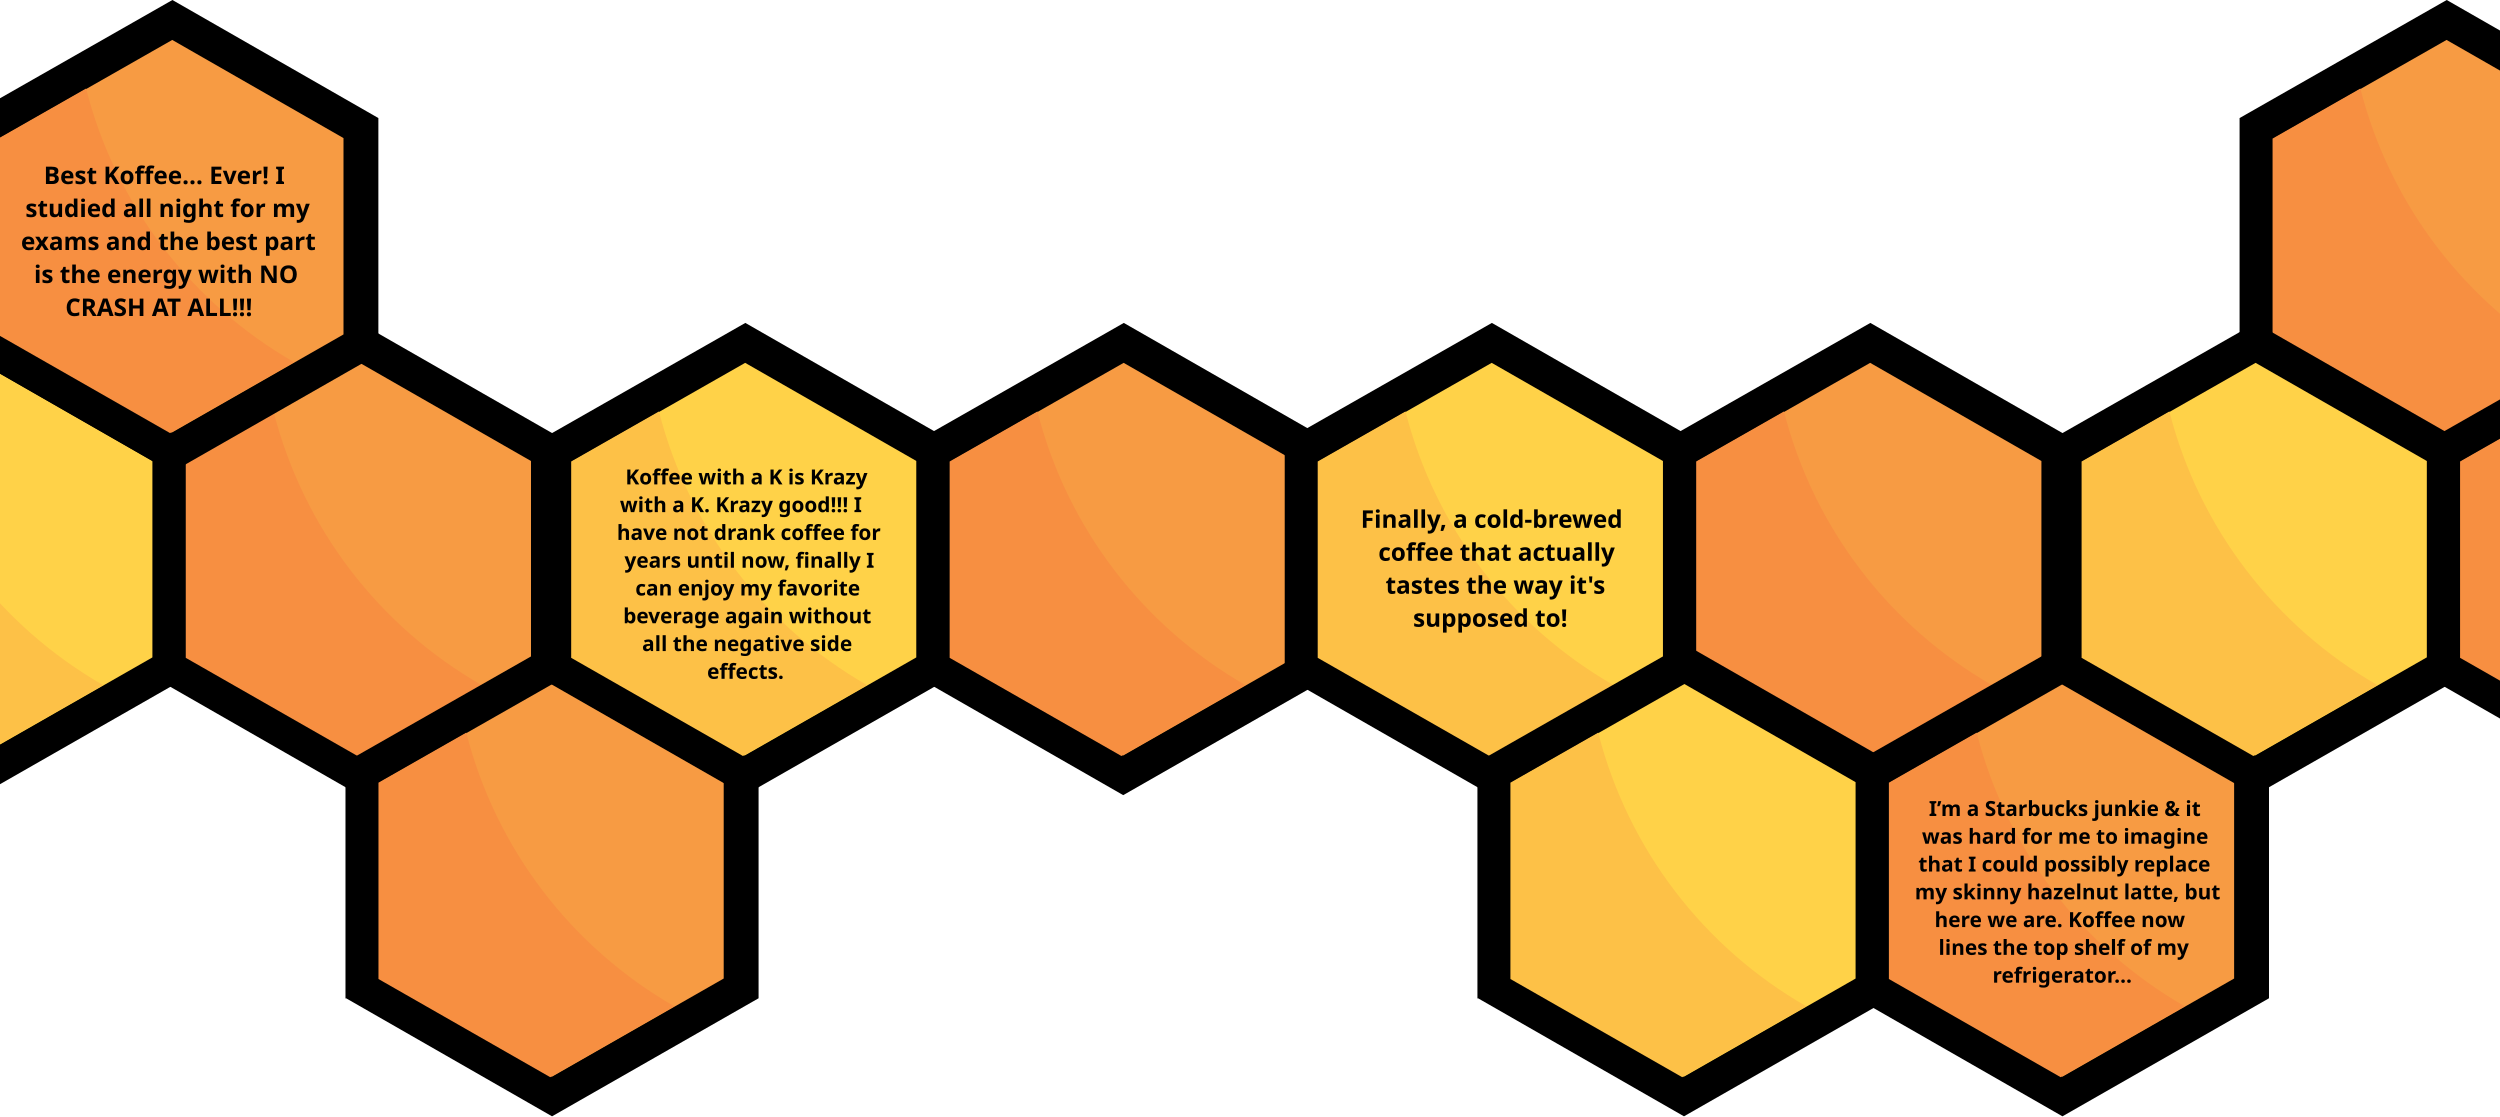
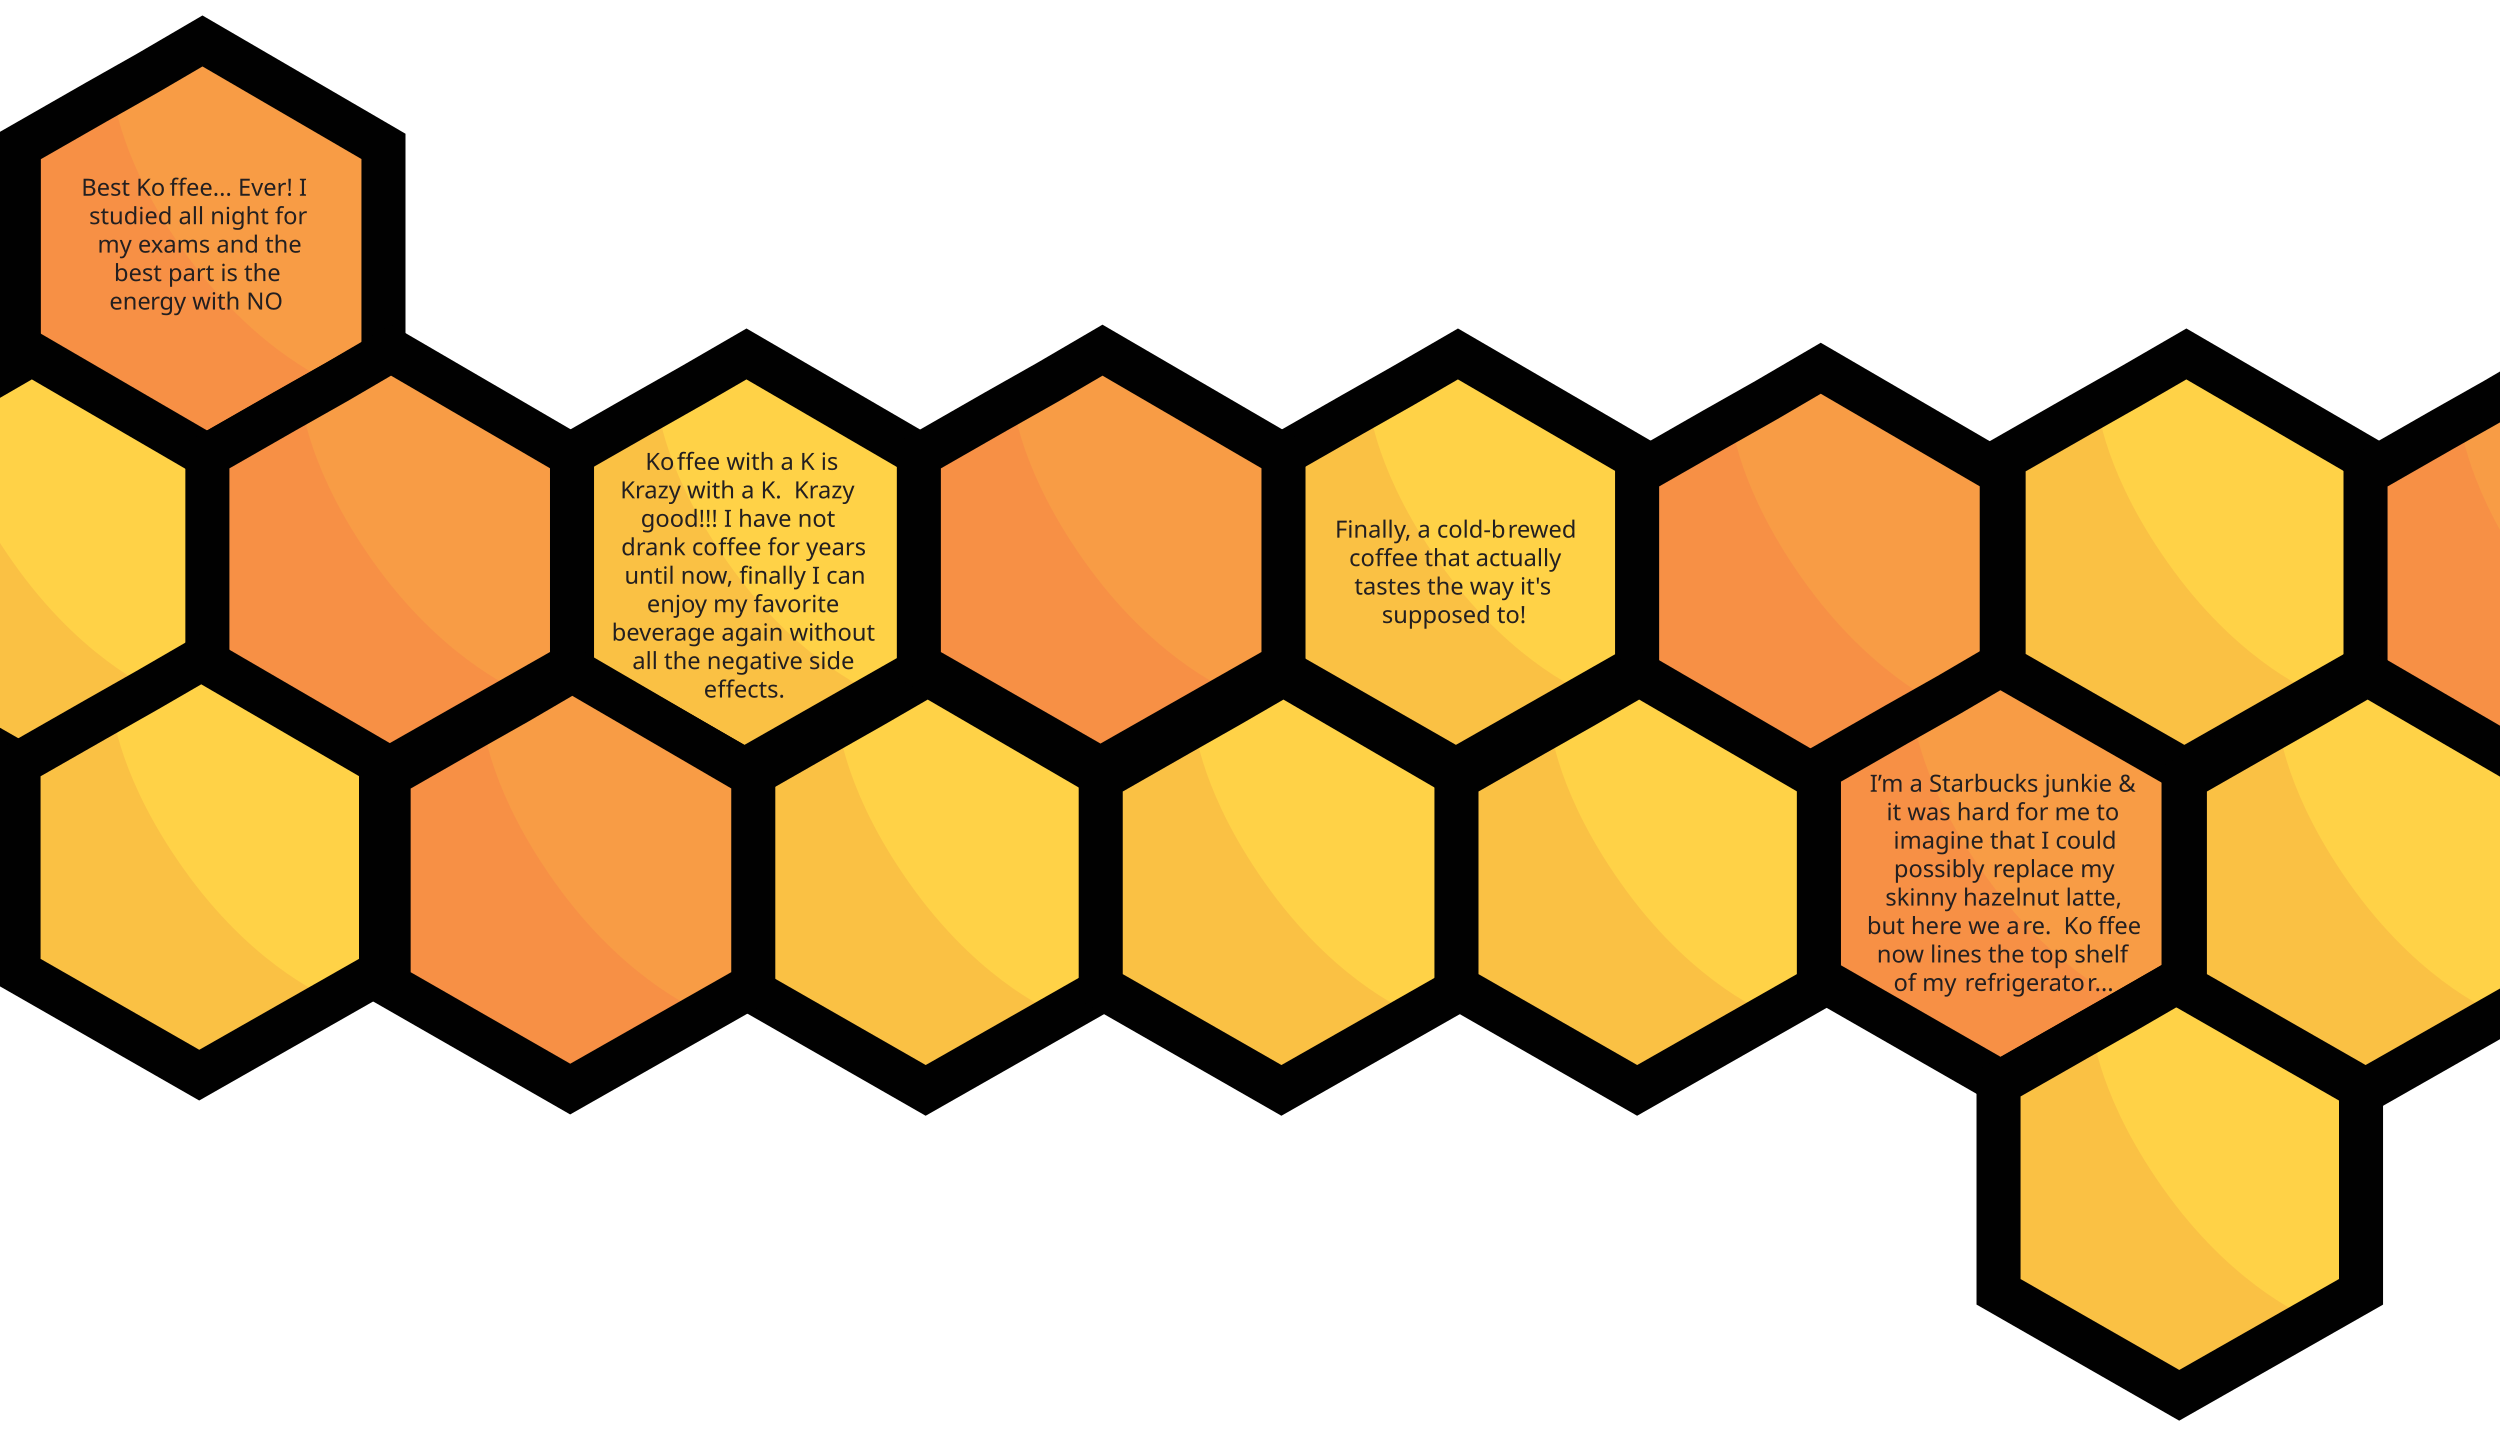
- <svg xmlns="http://www.w3.org/2000/svg" width="1440px" height="643px" viewBox="0 0 1440 643" version="1.1">
-   <defs />
-   <g id="Welcome" stroke="none" stroke-width="1" fill="none" fill-rule="evenodd">
-     <g id="Desktop-HD-Copy-5" transform="translate(0, -3147)">
-       <g id="Group-15" transform="translate(-130, 3147)">
-         <g id="Group-14" fill-rule="nonzero">
-           <g id="Group-13">
-             <g id="Group-12" transform="translate(0, 186)">
-               <g id="Group-11">
-                 <g id="Group-10">
-                   <polygon id="Shape-Copy" fill="#000000" points="237.941 67.999 237.941 203.999 118.971 272 0.339 203.999 0.17 204.17 -4.54747351e-13 203.999 -4.54747351e-13 67.999 119.311 0" />
-                   <polygon id="Shape" fill="#FFD248" points="217.854 79.543 217.854 192.63 118.928 249.175 20.282 192.63 20.142 192.772 20 192.63 20 79.543 119.21 23" />
-                   <path d="M69.576,51 L19,79.826 L19,192.914 L117.928,249.457 L189.39,208.611 C130.584,174.866 86.75,118.359 69.576,51 Z" id="Shape" fill="#FDC147" />
-                 </g>
-                 <g id="Group-10-Copy" transform="translate(218, 0)">
-                   <polygon id="Shape-Copy" fill="#000000" points="237.941 67.999 237.941 203.999 118.971 272 0.339 203.999 0.17 204.17 -4.54747351e-13 203.999 -4.54747351e-13 67.999 119.311 0" />
-                   <polygon id="Shape" fill="#F79B43" points="217.854 79.543 217.854 192.63 118.928 249.175 20.282 192.63 20.142 192.772 20 192.63 20 79.543 119.21 23" />
-                   <path d="M69.576,51 L19,79.826 L19,192.914 L117.928,249.457 L189.39,208.611 C130.584,174.866 86.75,118.359 69.576,51 Z" id="Shape" fill="#F78F41" />
-                 </g>
-               </g>
-               <g id="Group-11-Copy" transform="translate(329, 185)">
-                 <g id="Group-10-Copy">
-                   <polygon id="Shape-Copy" fill="#000000" points="237.941 67.999 237.941 203.999 118.971 272 0.339 203.999 0.17 204.17 -4.54747351e-13 203.999 -4.54747351e-13 67.999 119.311 0" />
-                   <polygon id="Shape" fill="#F79B43" points="217.854 79.543 217.854 192.63 118.928 249.175 20.282 192.63 20.142 192.772 20 192.63 20 79.543 119.21 23" />
-                   <path d="M69.576,51 L19,79.826 L19,192.914 L117.928,249.457 L189.39,208.611 C130.584,174.866 86.75,118.359 69.576,51 Z" id="Shape" fill="#F78F41" />
-                 </g>
-               </g>
-             </g>
-             <g id="Group-12-Copy" transform="translate(440, 0)">
-               <g id="Group-11" transform="translate(0, 186)">
-                 <g id="Group-10">
-                   <polygon id="Shape-Copy" fill="#000000" points="237.941 67.999 237.941 203.999 118.971 272 0.339 203.999 0.17 204.17 -4.54747351e-13 203.999 -4.54747351e-13 67.999 119.311 0" />
-                   <polygon id="Shape" fill="#FFD248" points="217.854 79.543 217.854 192.63 118.928 249.175 20.282 192.63 20.142 192.772 20 192.63 20 79.543 119.21 23" />
-                   <path d="M69.576,51 L19,79.826 L19,192.914 L117.928,249.457 L189.39,208.611 C130.584,174.866 86.75,118.359 69.576,51 Z" id="Shape" fill="#FDC147" />
-                 </g>
-                 <g id="Group-10-Copy" transform="translate(218, 0)">
-                   <polygon id="Shape-Copy" fill="#000000" points="237.941 67.999 237.941 203.999 118.971 272 0.339 203.999 0.17 204.17 -4.54747351e-13 203.999 -4.54747351e-13 67.999 119.311 0" />
-                   <polygon id="Shape" fill="#F79B43" points="217.854 79.543 217.854 192.63 118.928 249.175 20.282 192.63 20.142 192.772 20 192.63 20 79.543 119.21 23" />
-                   <path d="M69.576,51 L19,79.826 L19,192.914 L117.928,249.457 L189.39,208.611 C130.584,174.866 86.75,118.359 69.576,51 Z" id="Shape" fill="#F78F41" />
-                 </g>
-               </g>
-               <g id="Group-11-Copy" transform="translate(980, 0)">
-                 <g id="Group-10-Copy">
-                   <polygon id="Shape-Copy" fill="#000000" points="237.941 67.999 237.941 203.999 118.971 272 0.339 203.999 0.17 204.17 -4.54747351e-13 203.999 -4.54747351e-13 67.999 119.311 0" />
-                   <polygon id="Shape" fill="#F79B43" points="217.854 79.543 217.854 192.63 118.928 249.175 20.282 192.63 20.142 192.772 20 192.63 20 79.543 119.21 23" />
-                   <path d="M69.576,51 L19,79.826 L19,192.914 L117.928,249.457 L189.39,208.611 C130.584,174.866 86.75,118.359 69.576,51 Z" id="Shape" fill="#F78F41" />
-                 </g>
-               </g>
-               <g id="Group-11-Copy-2" transform="translate(-330, 0)">
-                 <g id="Group-10-Copy">
-                   <polygon id="Shape-Copy" fill="#000000" points="237.941 67.999 237.941 203.999 118.971 272 0.339 203.999 0.17 204.17 -4.54747351e-13 203.999 -4.54747351e-13 67.999 119.311 0" />
-                   <polygon id="Shape" fill="#F79B43" points="217.854 79.543 217.854 192.63 118.928 249.175 20.282 192.63 20.142 192.772 20 192.63 20 79.543 119.21 23" />
-                   <path d="M69.576,51 L19,79.826 L19,192.914 L117.928,249.457 L189.39,208.611 C130.584,174.866 86.75,118.359 69.576,51 Z" id="Shape" fill="#F78F41" />
-                 </g>
-               </g>
-             </g>
-           </g>
-           <g id="Group-13-Copy" transform="translate(870, 186)">
-             <g id="Group-12">
-               <g id="Group-11">
-                 <g id="Group-10">
-                   <polygon id="Shape-Copy" fill="#000000" points="237.941 67.999 237.941 203.999 118.971 272 0.339 203.999 0.17 204.17 -4.54747351e-13 203.999 -4.54747351e-13 67.999 119.311 0" />
-                   <polygon id="Shape" fill="#FFD248" points="217.854 79.543 217.854 192.63 118.928 249.175 20.282 192.63 20.142 192.772 20 192.63 20 79.543 119.21 23" />
-                   <path d="M69.576,51 L19,79.826 L19,192.914 L117.928,249.457 L189.39,208.611 C130.584,174.866 86.75,118.359 69.576,51 Z" id="Shape" fill="#FDC147" />
-                 </g>
-                 <g id="Group-10-Copy" transform="translate(218, 0)">
-                   <polygon id="Shape-Copy" fill="#000000" points="237.941 67.999 237.941 203.999 118.971 272 0.339 203.999 0.17 204.17 -4.54747351e-13 203.999 -4.54747351e-13 67.999 119.311 0" />
-                   <polygon id="Shape" fill="#F79B43" points="217.854 79.543 217.854 192.63 118.928 249.175 20.282 192.63 20.142 192.772 20 192.63 20 79.543 119.21 23" />
-                   <path d="M69.576,51 L19,79.826 L19,192.914 L117.928,249.457 L189.39,208.611 C130.584,174.866 86.75,118.359 69.576,51 Z" id="Shape" fill="#F78F41" />
-                 </g>
-               </g>
-               <g id="Group-11-Copy" transform="translate(111, 185)">
-                 <g id="Group-10">
-                   <polygon id="Shape-Copy" fill="#000000" points="237.941 67.999 237.941 203.999 118.971 272 0.339 203.999 0.17 204.17 -4.54747351e-13 203.999 -4.54747351e-13 67.999 119.311 0" />
-                   <polygon id="Shape" fill="#FFD248" points="217.854 79.543 217.854 192.63 118.928 249.175 20.282 192.63 20.142 192.772 20 192.63 20 79.543 119.21 23" />
-                   <path d="M69.576,51 L19,79.826 L19,192.914 L117.928,249.457 L189.39,208.611 C130.584,174.866 86.75,118.359 69.576,51 Z" id="Shape" fill="#FDC147" />
-                 </g>
-                 <g id="Group-10-Copy" transform="translate(218, 0)">
-                   <polygon id="Shape-Copy" fill="#000000" points="237.941 67.999 237.941 203.999 118.971 272 0.339 203.999 0.17 204.17 -4.54747351e-13 203.999 -4.54747351e-13 67.999 119.311 0" />
-                   <polygon id="Shape" fill="#F79B43" points="217.854 79.543 217.854 192.63 118.928 249.175 20.282 192.63 20.142 192.772 20 192.63 20 79.543 119.21 23" />
-                   <path d="M69.576,51 L19,79.826 L19,192.914 L117.928,249.457 L189.39,208.611 C130.584,174.866 86.75,118.359 69.576,51 Z" id="Shape" fill="#F78F41" />
-                 </g>
-               </g>
-             </g>
-             <g id="Group-12-Copy" transform="translate(440, 0)">
-               <g id="Group-11">
-                 <g id="Group-10">
-                   <polygon id="Shape-Copy" fill="#000000" points="237.941 67.999 237.941 203.999 118.971 272 0.339 203.999 0.17 204.17 -4.54747351e-13 203.999 -4.54747351e-13 67.999 119.311 0" />
-                   <polygon id="Shape" fill="#FFD248" points="217.854 79.543 217.854 192.63 118.928 249.175 20.282 192.63 20.142 192.772 20 192.63 20 79.543 119.21 23" />
-                   <path d="M69.576,51 L19,79.826 L19,192.914 L117.928,249.457 L189.39,208.611 C130.584,174.866 86.75,118.359 69.576,51 Z" id="Shape" fill="#FDC147" />
-                 </g>
-                 <g id="Group-10-Copy" transform="translate(218, 0)">
-                   <polygon id="Shape-Copy" fill="#000000" points="237.941 67.999 237.941 203.999 118.971 272 0.339 203.999 0.17 204.17 -4.54747351e-13 203.999 -4.54747351e-13 67.999 119.311 0" />
-                   <polygon id="Shape" fill="#F79B43" points="217.854 79.543 217.854 192.63 118.928 249.175 20.282 192.63 20.142 192.772 20 192.63 20 79.543 119.21 23" />
-                   <path d="M69.576,51 L19,79.826 L19,192.914 L117.928,249.457 L189.39,208.611 C130.584,174.866 86.75,118.359 69.576,51 Z" id="Shape" fill="#F78F41" />
-                 </g>
-               </g>
-             </g>
-           </g>
-         </g>
-         <text id="Koffee-with-a-K-is-K" font-family="AvenirNext-Bold, Avenir Next" font-size="12" font-weight="bold" fill="#000000">
-           <tspan x="490.232" y="279">Koffee with a K is Krazy </tspan>
-           <tspan x="487.052" y="295">with a K.  Krazy good!!! I </tspan>
-           <tspan x="485.312" y="311">have not drank coffee for </tspan>
-           <tspan x="489.692" y="327">years until now, finally I </tspan>
-           <tspan x="495.95" y="343">can enjoy my favorite </tspan>
-           <tspan x="488.936" y="359">beverage again without </tspan>
-           <tspan x="499.844" y="375">all the negative side </tspan>
-           <tspan x="537.278" y="391">effects.</tspan>
-         </text>
-         <text id="Finally,-a-cold-brew" font-family="AvenirNext-Bold, Avenir Next" font-size="14" font-weight="bold" fill="#000000">
-           <tspan x="913.782" y="304">Finally, a cold-brewed </tspan>
-           <tspan x="923.918" y="323">coffee that actually </tspan>
-           <tspan x="928.076" y="342">tastes the way it's </tspan>
-           <tspan x="943.917" y="361">supposed to!</tspan>
-         </text>
-         <text id="I’m-a-Starbucks-junk" font-family="AvenirNext-Bold, Avenir Next" font-size="12" font-weight="bold" fill="#000000">
-           <tspan x="1241.026" y="470">I’m a Starbucks junkie &amp; it </tspan>
-           <tspan x="1237.024" y="486">was hard for me to imagine </tspan>
-           <tspan x="1234.978" y="502">that I could possibly replace </tspan>
-           <tspan x="1232.926" y="518">my skinny hazelnut latte, but </tspan>
-           <tspan x="1244.284" y="534">here we are.  Koffee now </tspan>
-           <tspan x="1246.564" y="550">lines the top shelf of my </tspan>
-           <tspan x="1277.668" y="566">refrigerator...</tspan>
-         </text>
-         <text id="Best-Koffee...-Ever!" font-family="AvenirNext-Bold, Avenir Next" font-size="14" font-weight="bold" fill="#000000">
-           <tspan x="155.201" y="106">Best Koffee... Ever! I </tspan>
-           <tspan x="144.61" y="125">studied all night for my </tspan>
-           <tspan x="142.069" y="144">exams and the best part </tspan>
-           <tspan x="149.573" y="163">is the energy with NO </tspan>
-           <tspan x="167.605" y="182">CRASH AT ALL!!!</tspan>
-         </text>
-       </g>
-     </g>
+ <svg xmlns="http://www.w3.org/2000/svg" id="Layer_1" data-name="Layer 1" viewBox="0 0 1475.8 851.03">
+   <defs>
+     <style>.cls-1{fill:#f79045;}.cls-2{fill:#f89c45;}.cls-3{fill:none;stroke:#010101;stroke-miterlimit:10;stroke-width:26px;}.cls-4{fill:#fac144;}.cls-5{fill:#ffd247;}.cls-10,.cls-11,.cls-6,.cls-7,.cls-8,.cls-9{isolation:isolate;}.cls-10,.cls-11,.cls-7,.cls-8,.cls-9{font-size:14px;fill:#231f20;font-family:Avenir-Black, Avenir;}.cls-8{letter-spacing:-0.02em;}.cls-9{letter-spacing:-0.07em;}.cls-10{letter-spacing:-0.09em;}.cls-11{letter-spacing:-0.09em;}</style>
+   </defs>
+   <polygon class="cls-1" points="119.96 270.6 226.25 209.58 226.25 86.42 119.96 24.73 11.12 86.42 11.12 209.58 119.96 270.6" />
+   <path class="cls-2" d="M197.19,226.33l29.07-16.75V86.42L120,24.73,66.82,54.91s3.44,41.38,45.27,98.3C153.69,209.69,197.19,226.33,197.19,226.33Z" />
+   <polygon class="cls-3" points="87.45 42.93 119.52 24.18 226.37 86.42 226.37 209.91 118.3 271.38 11.12 209.91 11.12 86.42 56.83 60.24 87.45 42.93" />
+   <polygon class="cls-4" points="19.26 453.91 124.92 393.13 124.92 270.71 19.26 209.38 -88.94 270.71 -88.94 393.13 19.26 453.91" />
+   <path class="cls-5" d="M96,409.79l28.9-16.65V270.71L19.26,209.38l-52.83,30s3.42,41.14,45,97.72C52.68,393.24,96,409.79,96,409.79Z" />
+   <polygon class="cls-3" points="-13.17 227.47 18.82 208.94 124.92 270.71 124.92 393.58 17.61 454.68 -89.05 393.58 -89.05 270.71 -43.5 244.67 -13.17 227.47" />
+   <polygon class="cls-4" points="441.09 453.91 546.75 393.13 546.75 270.71 441.09 209.38 332.89 270.71 332.89 393.13 441.09 453.91" />
+   <path class="cls-5" d="M517.86,409.79l28.9-16.65V270.71L441.09,209.38l-52.83,30s3.42,41.14,45,97.72C474.51,393.24,517.86,409.79,517.86,409.79Z" />
+   <polygon class="cls-3" points="408.66 227.47 440.65 208.94 546.75 270.71 546.75 393.58 439.44 454.68 332.78 393.58 332.78 270.71 378.33 244.67 408.66 227.47" />
+   <polygon class="cls-1" points="231.26 453.13 337.56 392.11 337.56 268.96 231.26 207.27 122.42 268.96 122.42 392.11 231.26 453.13" />
+   <path class="cls-2" d="M308.49,408.87l29.07-16.75V269l-106.3-61.69-53.14,30.21s3.44,41.38,45.27,98.3C265,392.22,308.49,408.87,308.49,408.87Z" />
+   <polygon class="cls-3" points="198.75 225.46 230.82 206.71 337.67 268.96 337.67 392.45 229.6 453.91 122.42 392.45 122.42 268.96 168.13 242.77 198.75 225.46" />
+   <polygon class="cls-4" points="548.09 642.91 653.75 582.13 653.75 459.71 548.09 398.38 439.89 459.71 439.89 582.13 548.09 642.91" />
+   <path class="cls-5" d="M624.86,598.79l28.9-16.65V459.71L548.09,398.38l-52.83,30s3.42,41.14,45,97.72C581.51,582.24,624.86,598.79,624.86,598.79Z" />
+   <polygon class="cls-3" points="515.66 416.47 547.65 397.94 653.75 459.71 653.75 582.58 546.44 643.68 439.78 582.58 439.78 459.71 485.33 433.68 515.66 416.47" />
+   <polygon class="cls-1" points="338.26 642.13 444.56 581.11 444.56 457.96 338.26 396.27 229.42 457.96 229.42 581.11 338.26 642.13" />
+   <path class="cls-2" d="M415.49,597.87l29.07-16.75V458l-106.3-61.69-53.14,30.21s3.44,41.38,45.27,98.3C372,581.22,415.49,597.87,415.49,597.87Z" />
+   <polygon class="cls-3" points="305.75 414.46 337.82 395.71 444.67 457.96 444.67 581.45 336.6 642.91 229.42 581.45 229.42 457.96 275.13 431.77 305.75 414.46" />
+   <polygon class="cls-4" points="861.09 453.91 966.75 393.13 966.75 270.71 861.09 209.38 752.89 270.71 752.89 393.13 861.09 453.91" />
+   <path class="cls-5" d="M937.86,409.79l28.9-16.65V270.71L861.09,209.38l-52.83,30s3.42,41.14,45,97.72C894.51,393.24,937.86,409.79,937.86,409.79Z" />
+   <polygon class="cls-3" points="828.66 227.47 860.65 208.94 966.75 270.71 966.75 393.58 859.44 454.68 752.78 393.58 752.78 270.71 798.33 244.67 828.66 227.47" />
+   <polygon class="cls-1" points="651.26 453.13 757.55 392.11 757.55 268.96 651.26 207.27 542.42 268.96 542.42 392.11 651.26 453.13" />
+   <path class="cls-2" d="M728.49,408.87l29.07-16.75V269l-106.3-61.69-53.14,30.21s3.44,41.38,45.27,98.3C685,392.22,728.49,408.87,728.49,408.87Z" />
+   <polygon class="cls-3" points="618.75 225.46 650.82 206.71 757.67 268.96 757.67 392.45 649.6 453.91 542.42 392.45 542.42 268.96 588.13 242.77 618.75 225.46" />
+   <polygon class="cls-1" points="1075.26 463.8 1181.56 402.78 1181.56 279.62 1075.26 217.93 966.42 279.62 966.42 402.78 1075.26 463.8" />
+   <path class="cls-2" d="M1152.49,419.53l29.07-16.75V279.62l-106.29-61.69-53.15,30.18s3.44,41.38,45.27,98.3C1109,402.89,1152.49,419.53,1152.49,419.53Z" />
+   <polygon class="cls-3" points="1042.76 236.13 1074.82 217.38 1181.67 279.62 1181.67 403.11 1073.6 464.58 966.42 403.11 966.42 279.62 1012.13 253.44 1042.76 236.13" />
+   <polygon class="cls-4" points="758.09 642.91 863.75 582.13 863.75 459.71 758.09 398.38 649.89 459.71 649.89 582.13 758.09 642.91" />
+   <path class="cls-5" d="M834.86,598.79l28.9-16.65V459.71L758.09,398.38l-52.83,30s3.42,41.14,45,97.72C791.51,582.24,834.86,598.79,834.86,598.79Z" />
+   <polygon class="cls-3" points="725.66 416.47 757.65 397.94 863.75 459.71 863.75 582.58 756.44 643.68 649.78 582.58 649.78 459.71 695.33 433.68 725.66 416.47" />
+   <polygon class="cls-4" points="968.09 642.91 1073.76 582.13 1073.76 459.71 968.09 398.38 859.89 459.71 859.89 582.13 968.09 642.91" />
+   <path class="cls-5" d="M1044.86,598.79l28.9-16.65V459.71L968.09,398.38l-52.83,30s3.42,41.14,45,97.72C1001.51,582.24,1044.86,598.79,1044.86,598.79Z" />
+   <polygon class="cls-3" points="935.66 416.47 967.65 397.94 1073.76 459.71 1073.76 582.58 966.44 643.68 859.78 582.58 859.78 459.71 905.33 433.68 935.66 416.47" />
+   <polygon class="cls-1" points="1182.6 638.06 1288.89 577.03 1288.89 453.88 1182.6 392.19 1073.76 453.88 1073.76 577.03 1182.6 638.06" />
+   <path class="cls-2" d="M1259.82,593.79,1288.89,577V453.88L1182.6,392.19l-53.15,30.18s3.44,41.38,45.27,98.3C1216.33,577.15,1259.82,593.79,1259.82,593.79Z" />
+   <polygon class="cls-3" points="1150.09 410.39 1182.15 391.63 1289 453.88 1289 577.37 1180.93 638.83 1073.76 577.37 1073.76 453.88 1119.47 427.69 1150.09 410.39" />
+   <polygon class="cls-4" points="1291.09 453.91 1396.76 393.13 1396.76 270.71 1291.09 209.38 1182.89 270.71 1182.89 393.13 1291.09 453.91" />
+   <path class="cls-5" d="M1367.86,409.79l28.9-16.65V270.71l-105.67-61.33-52.83,30s3.42,41.14,45,97.72C1324.51,393.24,1367.86,409.79,1367.86,409.79Z" />
+   <polygon class="cls-3" points="1258.66 227.47 1290.65 208.94 1396.76 270.71 1396.76 393.58 1289.44 454.68 1182.78 393.58 1182.78 270.71 1228.33 244.67 1258.66 227.47" />
+   <polygon class="cls-1" points="1505.26 463.8 1611.56 402.78 1611.56 279.62 1505.26 217.93 1396.42 279.62 1396.42 402.78 1505.26 463.8" />
+   <path class="cls-2" d="M1582.49,419.53l29.07-16.75V279.62l-106.29-61.69-53.15,30.18s3.44,41.38,45.27,98.3C1539,402.89,1582.49,419.53,1582.49,419.53Z" />
+   <polygon class="cls-3" points="1472.76 236.13 1504.82 217.38 1611.67 279.62 1611.67 403.11 1503.6 464.58 1396.42 403.11 1396.42 279.62 1442.13 253.44 1472.76 236.13" />
+   <polygon class="cls-4" points="1288.09 822.91 1393.76 762.13 1393.76 639.71 1288.09 578.38 1179.89 639.71 1179.89 762.13 1288.09 822.91" />
+   <path class="cls-5" d="M1364.86,778.79l28.9-16.65V639.71l-105.67-61.33-52.83,30s3.42,41.14,45,97.72C1321.51,762.24,1364.86,778.79,1364.86,778.79Z" />
+   <polygon class="cls-3" points="1255.66 596.47 1287.65 577.94 1393.76 639.71 1393.76 762.58 1286.44 823.68 1179.78 762.58 1179.78 639.71 1225.33 613.68 1255.66 596.47" />
+   <polygon class="cls-4" points="1398.09 642.91 1503.76 582.13 1503.76 459.71 1398.09 398.38 1289.89 459.71 1289.89 582.13 1398.09 642.91" />
+   <path class="cls-5" d="M1474.86,598.79l28.9-16.65V459.71l-105.67-61.33-52.83,30s3.42,41.14,45,97.72C1431.51,582.24,1474.86,598.79,1474.86,598.79Z" />
+   <polygon class="cls-3" points="1365.66 416.47 1397.65 397.94 1503.76 459.71 1503.76 582.58 1396.44 643.68 1289.78 582.58 1289.78 459.71 1335.33 433.68 1365.66 416.47" />
+   <polygon class="cls-4" points="119.26 633.91 224.93 573.13 224.93 450.71 119.26 389.38 11.06 450.71 11.06 573.13 119.26 633.91" />
+   <path class="cls-5" d="M196,589.79l28.9-16.65V450.71L119.26,389.38l-52.83,30s3.42,41.14,45,97.72C152.68,573.24,196,589.79,196,589.79Z" />
+   <polygon class="cls-3" points="86.83 407.47 118.82 388.94 224.93 450.71 224.93 573.58 117.61 634.68 10.95 573.58 10.95 450.71 56.5 424.68 86.83 407.47" />
+   <g class="cls-6">
+     <text class="cls-7" transform="translate(47.98 115.53)">Best Ko</text>
+     <text class="cls-8" transform="translate(100.06 115.53)">f</text>
+     <text class="cls-7" transform="translate(104.99 115.53)">fee... Ever! I </text>
+     <text class="cls-7" transform="translate(52.61 132.33)">studied all night for </text>
+     <text class="cls-7" transform="translate(57.55 149.13)">my exams and the </text>
+     <text class="cls-7" transform="translate(67.27 165.93)">best part is the </text>
+     <text class="cls-7" transform="translate(64.55 182.73)">ene</text>
+     <text class="cls-8" transform="translate(88.66 182.73)">r</text>
+     <text class="cls-7" transform="translate(94.1 182.73)">gy with NO</text>
+   </g>
+   <g class="cls-6">
+     <text class="cls-7" transform="translate(380.95 277.38)">Ko</text>
+     <text class="cls-8" transform="translate(399.6 277.38)">f</text>
+     <text class="cls-7" transform="translate(404.53 277.38)">fee with a K is </text>
+     <text class="cls-7" transform="translate(366.17 294.18)">
+       <tspan xml:space="preserve">Krazy with a K.  Krazy </tspan>
+     </text>
+     <text class="cls-7" transform="translate(378.25 310.98)">good!!! I have not </text>
+     <text class="cls-7" transform="translate(366.7 327.78)">drank co</text>
+     <text class="cls-8" transform="translate(423.99 327.78)">f</text>
+     <text class="cls-7" transform="translate(428.91 327.78)">fee for years </text>
+     <text class="cls-7" transform="translate(368.62 344.58)">until no</text>
+     <text class="cls-9" transform="translate(418.38 344.58)">w</text>
+     <text class="cls-7" transform="translate(429.01 344.58)">, finally I can </text>
+     <text class="cls-7" transform="translate(381.85 361.38)">enjoy my favorite </text>
+     <text class="cls-7" transform="translate(361.1 378.18)">beverage again without </text>
+     <text class="cls-7" transform="translate(373.27 394.98)">all the negative side </text>
+     <text class="cls-7" transform="translate(415.42 411.78)">e</text>
+     <text class="cls-8" transform="translate(423.45 411.78)">f</text>
+     <text class="cls-7" transform="translate(428.38 411.78)">fects.</text>
+   </g>
+   <g class="cls-6">
+     <text class="cls-7" transform="translate(788.08 317.38)">Finall</text>
+     <text class="cls-10" transform="translate(822.86 317.38)">y</text>
+     <text class="cls-7" transform="translate(829.35 317.38)">, a cold-b</text>
+     <text class="cls-8" transform="translate(890.01 317.38)">r</text>
+     <text class="cls-7" transform="translate(895.46 317.38)">ewed </text>
+     <text class="cls-7" transform="translate(796.4 334.18)">co</text>
+     <text class="cls-8" transform="translate(811.69 334.18)">f</text>
+     <text class="cls-7" transform="translate(816.62 334.18)">fee that actually </text>
+     <text class="cls-7" transform="translate(799.52 350.98)">tastes the way it's </text>
+     <text class="cls-7" transform="translate(815.73 367.78)">supposed to!</text>
+   </g>
+   <g class="cls-6">
+     <text class="cls-7" transform="translate(1103.75 467.38)">I’m a Starbucks junkie &amp; </text>
+     <text class="cls-7" transform="translate(1113.63 484.18)">it was ha</text>
+     <text class="cls-8" transform="translate(1172.48 484.18)">r</text>
+     <text class="cls-7" transform="translate(1177.92 484.18)">d for me to </text>
+     <text class="cls-7" transform="translate(1117.75 500.98)">imagine that I could </text>
+     <text class="cls-7" transform="translate(1117.99 517.78)">possibly </text>
+     <text class="cls-8" transform="translate(1176.34 517.78)">r</text>
+     <text class="cls-7" transform="translate(1181.79 517.78)">eplace my </text>
+     <text class="cls-7" transform="translate(1112.95 534.58)">skinny hazelnut latte, </text>
+     <text class="cls-7" transform="translate(1102.09 551.38)">but he</text>
+     <text class="cls-8" transform="translate(1144.86 551.38)">r</text>
+     <text class="cls-7" transform="translate(1150.31 551.38)">e we a</text>
+     <text class="cls-8" transform="translate(1193.84 551.38)">r</text>
+     <text class="cls-7" transform="translate(1199.29 551.38)">
+       <tspan xml:space="preserve">e.  Ko</tspan>
+     </text>
+     <text class="cls-8" transform="translate(1238.41 551.38)">f</text>
+     <text class="cls-7" transform="translate(1243.33 551.38)">fee </text>
+     <text class="cls-7" transform="translate(1107.92 568.18)">now lines the top shelf </text>
+     <text class="cls-7" transform="translate(1117.78 584.98)">of my </text>
+     <text class="cls-8" transform="translate(1159.75 584.98)">r</text>
+     <text class="cls-7" transform="translate(1165.2 584.98)">efrigerato</text>
+     <text class="cls-11" transform="translate(1232.06 584.98)">r</text>
+     <text class="cls-7" transform="translate(1236.47 584.98)">...</text>
  </g>
</svg>
